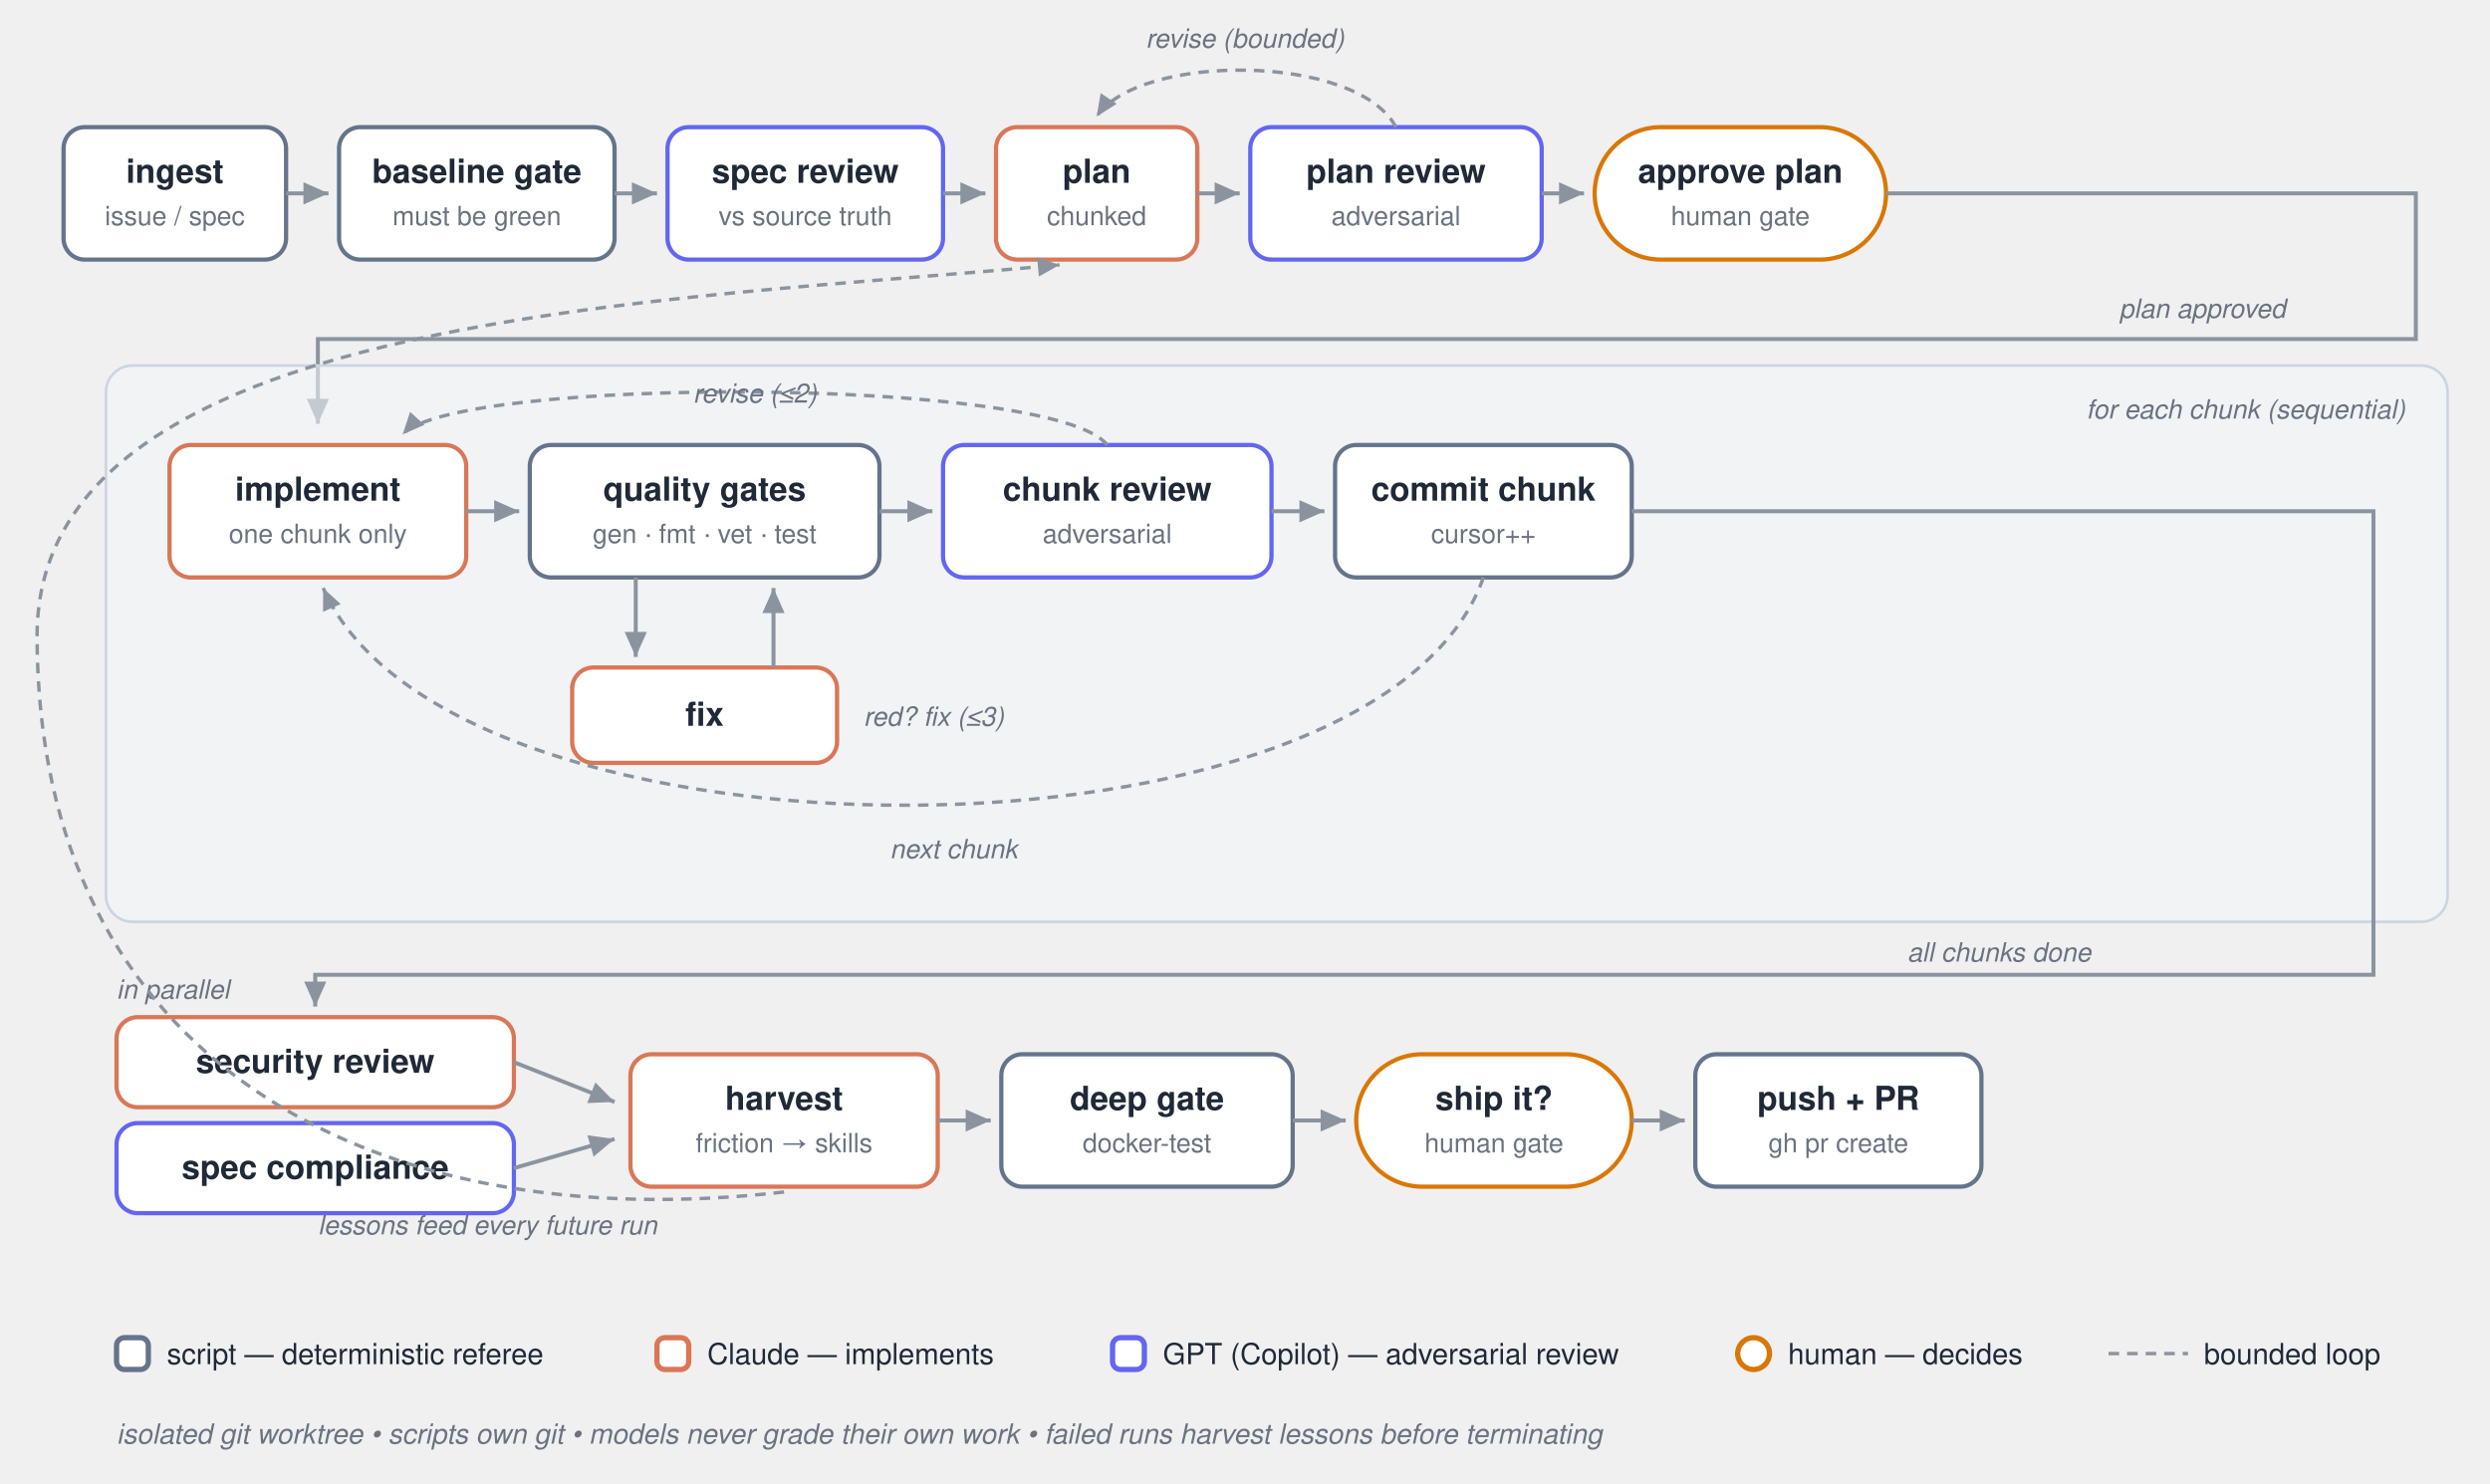
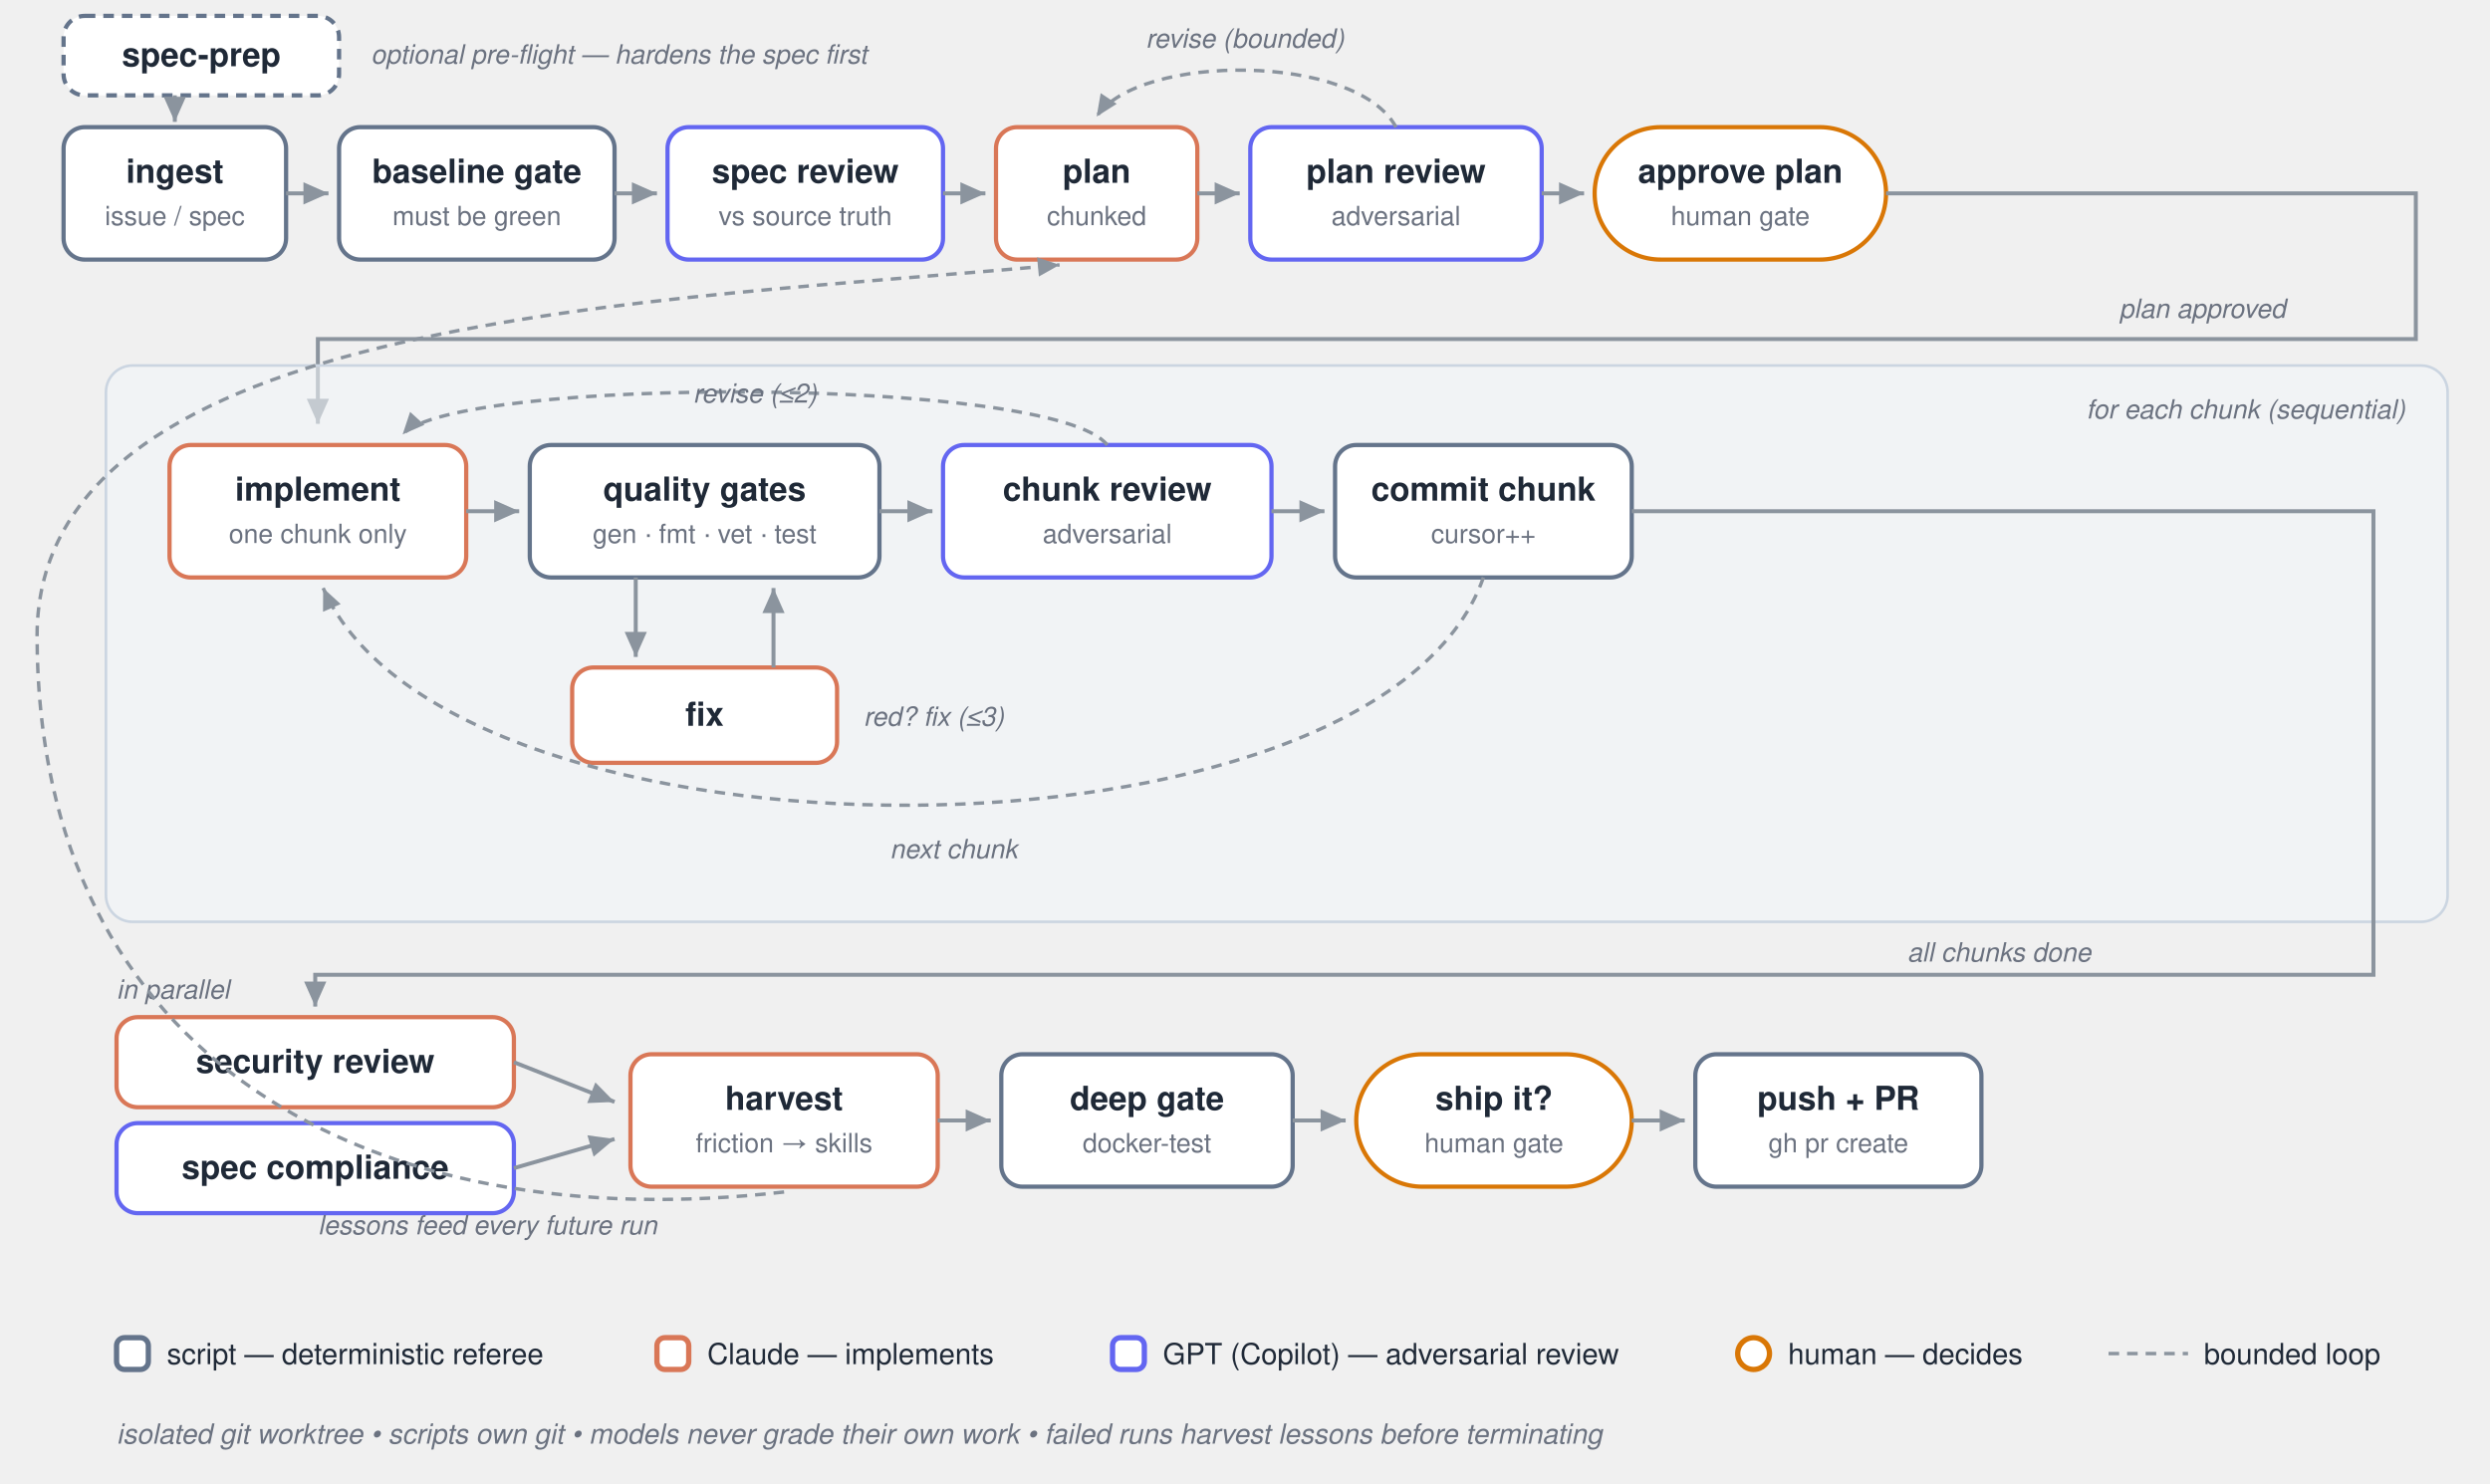
<svg xmlns="http://www.w3.org/2000/svg" viewBox="0 0 940 560" font-family="ui-sans-serif,-apple-system,'Segoe UI',Helvetica,Arial,sans-serif" role="img" aria-label="The mill pipeline">
  <style>
    .box   { fill:#ffffff; stroke-width:1.6; }
    .cont  { fill:#f1f5f9; fill-opacity:.55; stroke:#cbd5e1; stroke-width:1; }
    .t     { fill:#1f2937; font-size:12.5px; font-weight:600; text-anchor:middle; }
    .s     { fill:#6b7280; font-size:10px; text-anchor:middle; }
    .lbl   { fill:#6b7280; font-size:10px; font-style:italic; }
    .cap   { fill:#6b7280; font-size:10.5px; font-style:italic; }
    .leg   { fill:#1f2937; font-size:11px; }
    .script{ stroke:#64748b; }
    .claude{ stroke:#d97757; }
    .gpt   { stroke:#6366f1; }
    .human { stroke:#d97706; }
    .flow  { stroke:#8b949e; stroke-width:1.5; fill:none; }
    .loop  { stroke:#8b949e; stroke-width:1.3; fill:none; stroke-dasharray:4 3; }
    .chip  { fill:#ffffff; stroke-width:2; }
    @media (prefers-color-scheme: dark) {
      .box   { fill:#161b22; }
      .cont  { fill:#161b22; fill-opacity:.6; stroke:#30363d; }
      .t     { fill:#e6edf3; }
      .leg   { fill:#e6edf3; }
      .s, .lbl, .cap { fill:#8b949e; }
      .script{ stroke:#94a3b8; }
      .claude{ stroke:#e8937e; }
      .gpt   { stroke:#8b95f9; }
      .human { stroke:#e3b341; }
      .chip  { fill:#161b22; }
    }
  </style>
  <defs>
    <marker id="a" viewBox="0 0 10 10" refX="9" refY="5" markerWidth="7" markerHeight="7" orient="auto-start-reverse">
      <path d="M 0 1 L 9 5 L 0 9 z" fill="#8b949e" />
    </marker>
  </defs>
+   <rect class="box script" x="24" y="6" width="104" height="30" rx="8" stroke-dasharray="4 3" />
+   <text class="t" x="76" y="25">spec-prep</text>
+   <text class="lbl" x="140" y="24">optional pre-flight — hardens the spec first</text>
+   <path class="flow" d="M 66 36 V 46" marker-end="url(#a)" />
  <rect class="box script" x="24" y="48" width="84" height="50" rx="8" />
  <text class="t" x="66" y="69">ingest</text>
  <text class="s" x="66" y="85">issue / spec</text>
  <rect class="box script" x="128" y="48" width="104" height="50" rx="8" />
  <text class="t" x="180" y="69">baseline gate</text>
  <text class="s" x="180" y="85">must be green</text>
  <rect class="box gpt" x="252" y="48" width="104" height="50" rx="8" />
  <text class="t" x="304" y="69">spec review</text>
  <text class="s" x="304" y="85">vs source truth</text>
  <rect class="box claude" x="376" y="48" width="76" height="50" rx="8" />
  <text class="t" x="414" y="69">plan</text>
  <text class="s" x="414" y="85">chunked</text>
  <rect class="box gpt" x="472" y="48" width="110" height="50" rx="8" />
  <text class="t" x="527" y="69">plan review</text>
  <text class="s" x="527" y="85">adversarial</text>
  <rect class="box human" x="602" y="48" width="110" height="50" rx="25" />
  <text class="t" x="657" y="69">approve plan</text>
  <text class="s" x="657" y="85">human gate</text>
  <line class="flow" x1="108" y1="73" x2="124" y2="73" marker-end="url(#a)" />
  <line class="flow" x1="232" y1="73" x2="248" y2="73" marker-end="url(#a)" />
  <line class="flow" x1="356" y1="73" x2="372" y2="73" marker-end="url(#a)" />
  <line class="flow" x1="452" y1="73" x2="468" y2="73" marker-end="url(#a)" />
  <line class="flow" x1="582" y1="73" x2="598" y2="73" marker-end="url(#a)" />
  <path class="loop" d="M 527 48 C 512 20 430 20 414 44" marker-end="url(#a)" />
  <text class="lbl" x="470" y="18" text-anchor="middle">revise (bounded)</text>
  <path class="flow" d="M 712 73 H 912 V 128 H 120 V 160" marker-end="url(#a)" />
  <text class="lbl" x="800" y="120">plan approved</text>
  <rect class="cont" x="40" y="138" width="884" height="210" rx="10" />
  <text class="lbl" x="908" y="158" text-anchor="end">for each chunk (sequential)</text>
  <rect class="box claude" x="64" y="168" width="112" height="50" rx="8" />
  <text class="t" x="120" y="189">implement</text>
  <text class="s" x="120" y="205">one chunk only</text>
  <rect class="box script" x="200" y="168" width="132" height="50" rx="8" />
  <text class="t" x="266" y="189">quality gates</text>
  <text class="s" x="266" y="205">gen · fmt · vet · test</text>
  <rect class="box gpt" x="356" y="168" width="124" height="50" rx="8" />
  <text class="t" x="418" y="189">chunk review</text>
  <text class="s" x="418" y="205">adversarial</text>
  <rect class="box script" x="504" y="168" width="112" height="50" rx="8" />
  <text class="t" x="560" y="189">commit chunk</text>
  <text class="s" x="560" y="205">cursor++</text>
  <line class="flow" x1="176" y1="193" x2="196" y2="193" marker-end="url(#a)" />
  <line class="flow" x1="332" y1="193" x2="352" y2="193" marker-end="url(#a)" />
  <line class="flow" x1="480" y1="193" x2="500" y2="193" marker-end="url(#a)" />
  <rect class="box claude" x="216" y="252" width="100" height="36" rx="8" />
  <text class="t" x="266" y="274">fix</text>
  <line class="flow" x1="240" y1="218" x2="240" y2="248" marker-end="url(#a)" />
  <line class="flow" x1="292" y1="252" x2="292" y2="222" marker-end="url(#a)" />
  <text class="lbl" x="326" y="274">red? fix (≤3)</text>
  <path class="loop" d="M 418 168 C 398 142 172 142 152 164" marker-end="url(#a)" />
  <text class="lbl" x="285" y="152" text-anchor="middle">revise (≤2)</text>
  <path class="loop" d="M 560 218 C 520 332 170 332 122 222" marker-end="url(#a)" />
  <text class="lbl" x="360" y="324" text-anchor="middle">next chunk</text>
  <path class="flow" d="M 616 193 H 896 V 368 H 119 V 380" marker-end="url(#a)" />
  <text class="lbl" x="720" y="363">all chunks done</text>
  <text class="lbl" x="44" y="377">in parallel</text>
  <rect class="box claude" x="44" y="384" width="150" height="34" rx="8" />
  <text class="t" x="119" y="405">security review</text>
  <rect class="box gpt" x="44" y="424" width="150" height="34" rx="8" />
  <text class="t" x="119" y="445">spec compliance</text>
  <line class="flow" x1="194" y1="401" x2="232" y2="416" marker-end="url(#a)" />
  <line class="flow" x1="194" y1="441" x2="232" y2="430" marker-end="url(#a)" />
  <rect class="box claude" x="238" y="398" width="116" height="50" rx="8" />
  <text class="t" x="296" y="419">harvest</text>
  <text class="s" x="296" y="435">friction → skills</text>
  <rect class="box script" x="378" y="398" width="110" height="50" rx="8" />
  <text class="t" x="433" y="419">deep gate</text>
  <text class="s" x="433" y="435">docker-test</text>
  <rect class="box human" x="512" y="398" width="104" height="50" rx="25" />
  <text class="t" x="564" y="419">ship it?</text>
  <text class="s" x="564" y="435">human gate</text>
  <rect class="box script" x="640" y="398" width="108" height="50" rx="8" />
  <text class="t" x="694" y="419">push + PR</text>
  <text class="s" x="694" y="435">gh pr create</text>
  <line class="flow" x1="354" y1="423" x2="374" y2="423" marker-end="url(#a)" />
  <line class="flow" x1="488" y1="423" x2="508" y2="423" marker-end="url(#a)" />
  <line class="flow" x1="616" y1="423" x2="636" y2="423" marker-end="url(#a)" />
  <path class="loop" d="M 296 450 C 140 468 14 400 14 240 C 14 118 250 114 400 100" marker-end="url(#a)" />
  <text class="lbl" x="120" y="466">lessons feed every future run</text>
  <rect class="chip script" x="44" y="505" width="12" height="12" rx="3" />
  <text class="leg" x="63" y="515">script — deterministic referee</text>
  <rect class="chip claude" x="248" y="505" width="12" height="12" rx="3" />
  <text class="leg" x="267" y="515">Claude — implements</text>
  <rect class="chip gpt" x="420" y="505" width="12" height="12" rx="3" />
  <text class="leg" x="439" y="515">GPT (Copilot) — adversarial review</text>
  <rect class="chip human" x="656" y="505" width="12" height="12" rx="6" />
  <text class="leg" x="675" y="515">human — decides</text>
  <line class="loop" x1="796" y1="511" x2="826" y2="511" />
  <text class="leg" x="832" y="515">bounded loop</text>
  <text class="cap" x="44" y="545">isolated git worktree • scripts own git • models never grade their own work • failed runs harvest lessons before terminating</text>
</svg>
